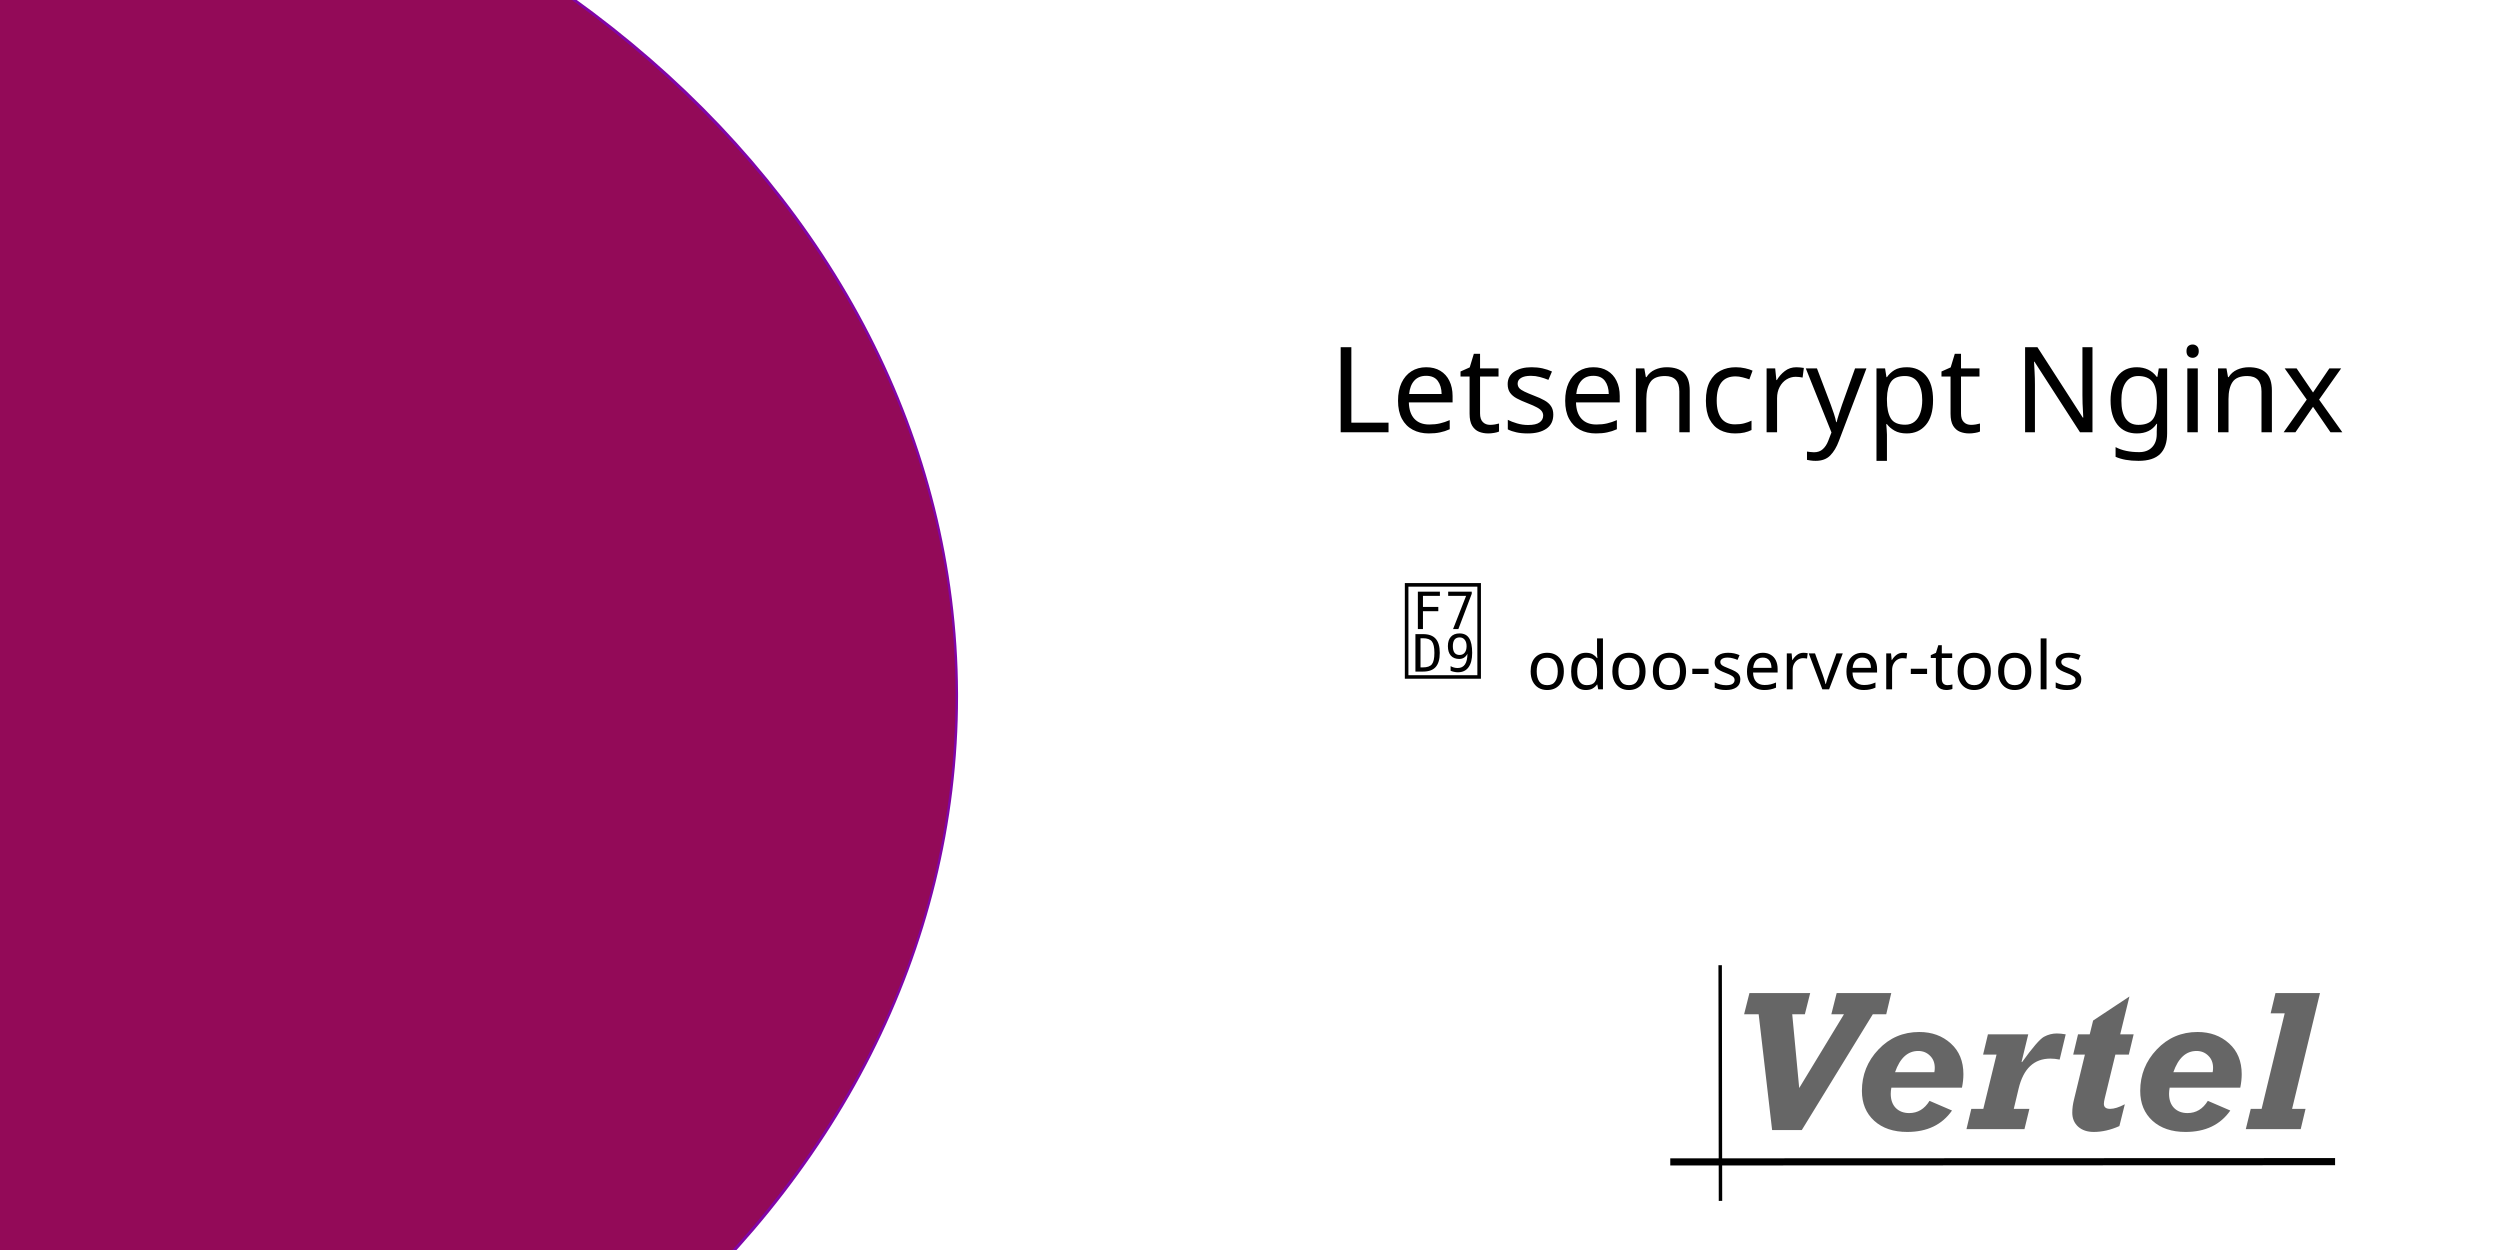
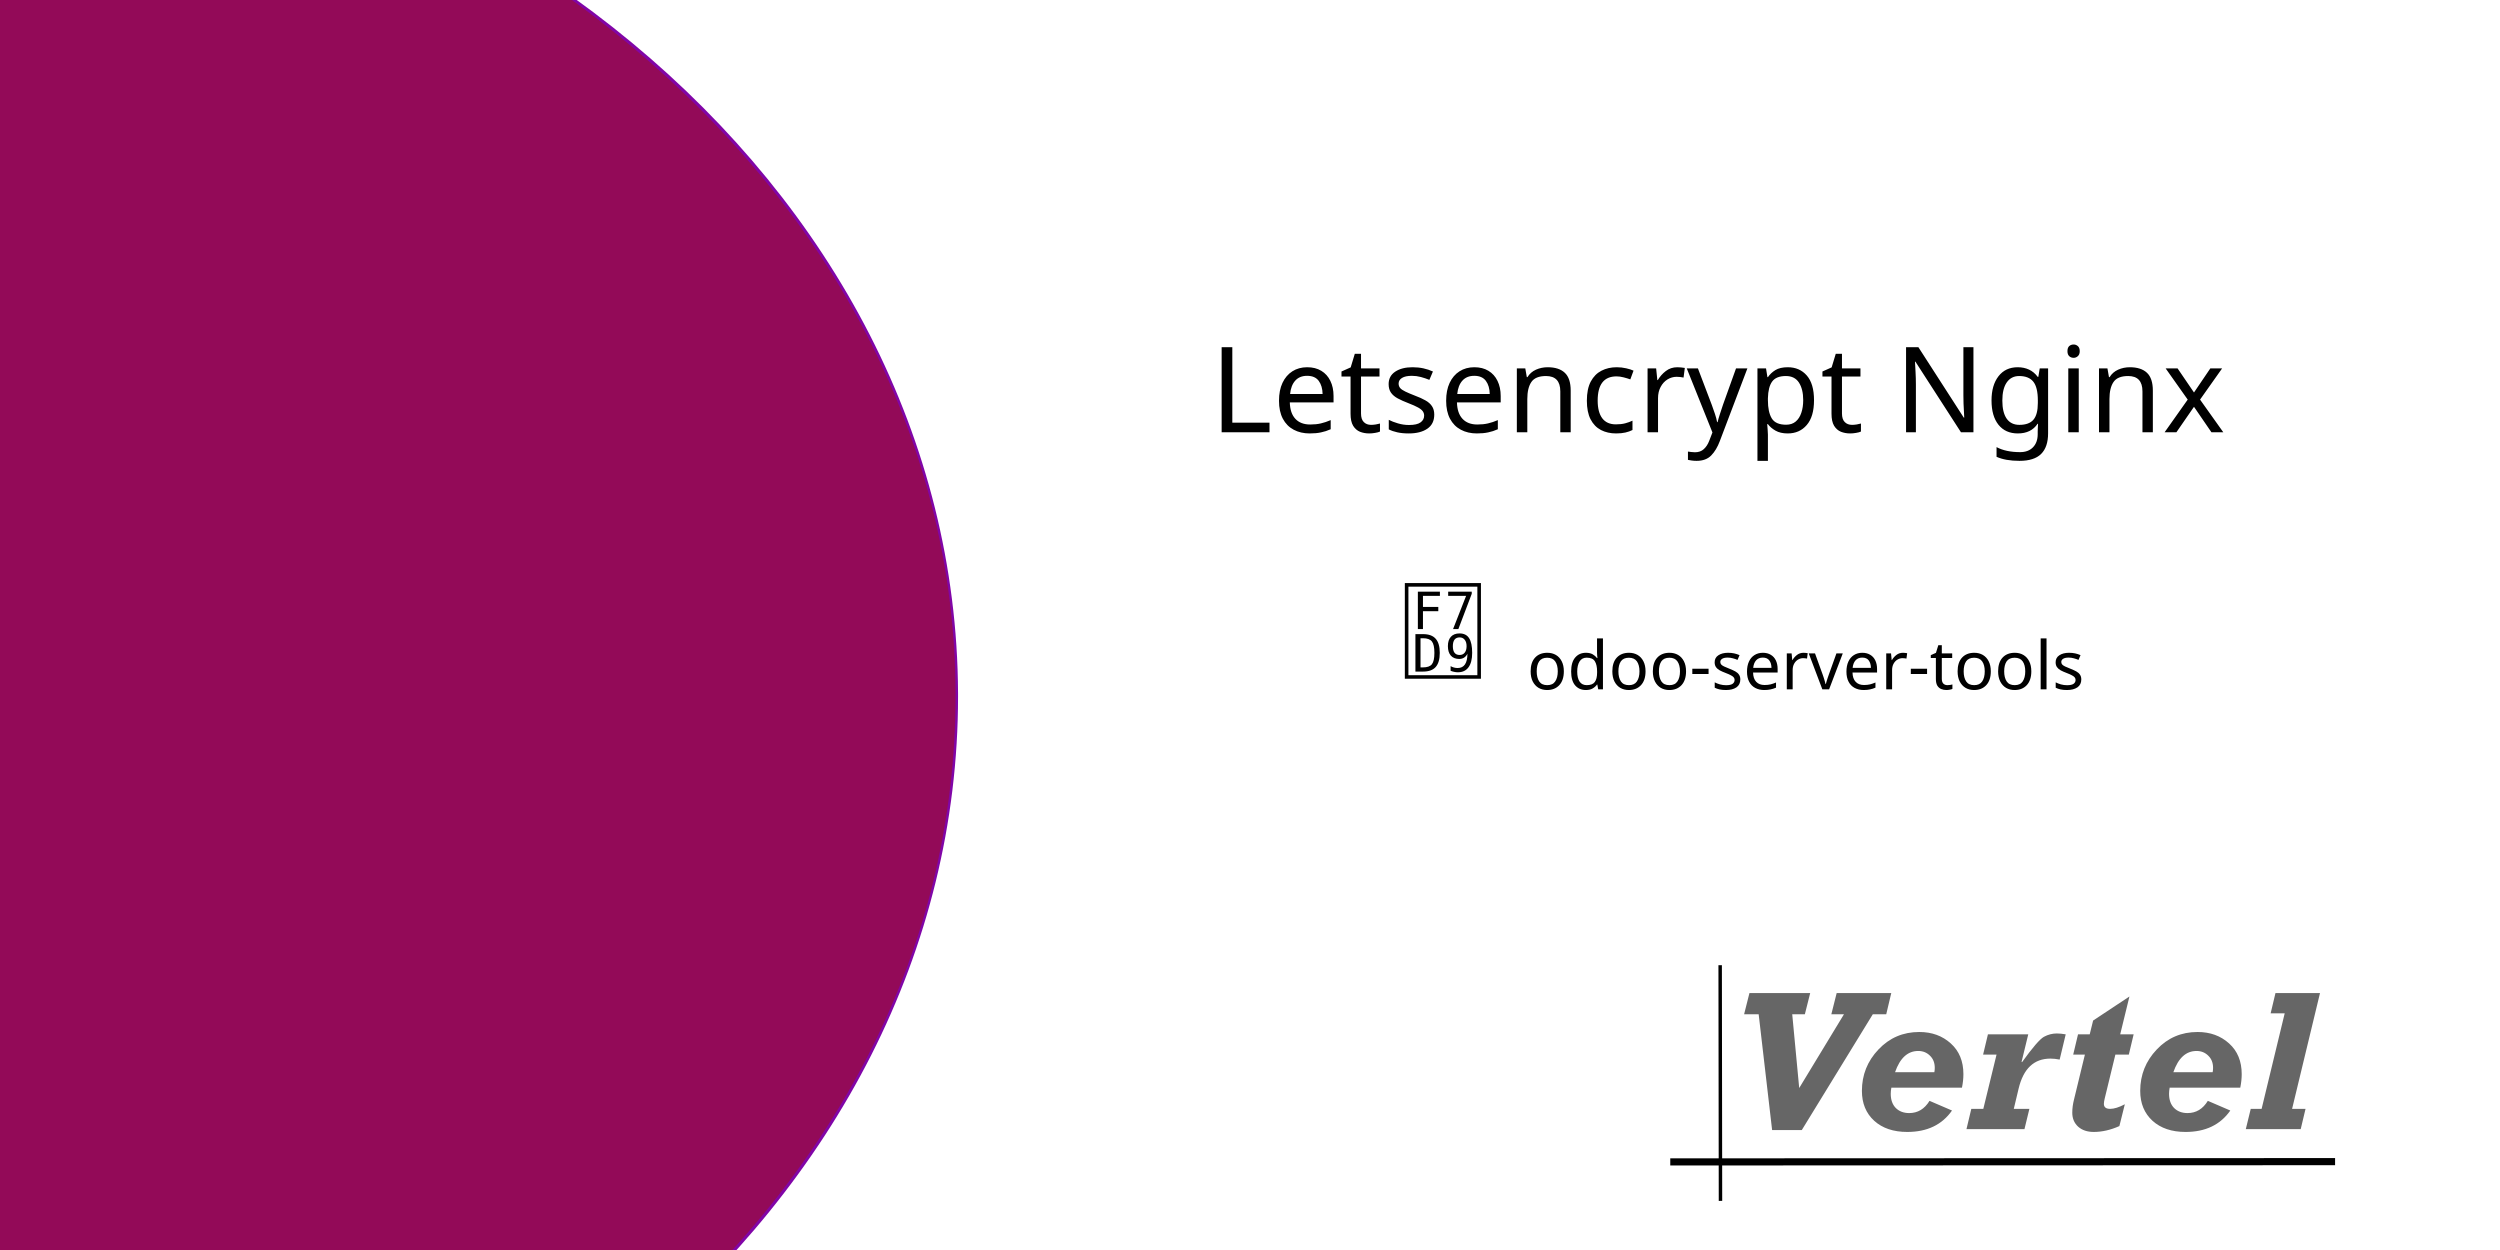
<svg xmlns="http://www.w3.org/2000/svg" xmlns:ns1="http://www.openswatchbook.org/uri/2009/osb" width="560px" height="280px" viewBox="0 0 560 280" version="1.1" id="SVGRoot">
  <defs id="defs1502">
    <linearGradient id="linearGradient4211" ns1:paint="solid">
      <stop style="stop-color:#930a57;stop-opacity:0.65;" offset="0" id="stop4209" />
    </linearGradient>
  </defs>
  <g id="layer1">
    <g id="g1954" transform="matrix(0.8140175,0,0,1.211041,87.96433,13.73955)" style="stroke-width:1.007">
      <rect y="-17.523" x="-133" height="241.115" width="717.429" id="rect1936" style="opacity:1;vector-effect:none;fill:#ffffff;fill-opacity:1;fill-rule:evenodd;stroke-width:1.007;stroke-linecap:butt;stroke-linejoin:miter;stroke-miterlimit:4;stroke-dasharray:none;stroke-dashoffset:0;stroke-opacity:1" />
    </g>
    <path style="opacity:1;fill:#8105a7;fill-opacity:1;fill-rule:nonzero;stroke:none;stroke-width:1.543;stroke-linejoin:miter;stroke-miterlimit:4;stroke-dasharray:none;stroke-dashoffset:2.498;stroke-opacity:1;paint-order:fill markers stroke" id="path1226" d="M 214.603,156 A 247.603,206.465 0 0 1 -32.791,362.465 247.603,206.465 0 0 1 -280.603,156.348 247.603,206.465 0 0 1 -33.626,-50.464 247.603,206.465 0 0 1 214.602,155.304" />
    <path style="opacity:1;fill:#930a58;fill-opacity:1;stroke:#4b1f50;stroke-opacity:1;stroke-width:0;stroke-miterlimit:4;stroke-dasharray:none" d="m -51.3,361.519 c -98.937,-6.343 -183.741,-61.307 -215.89,-139.926 -5.442,-13.309 -8.941,-26.314 -11.188,-41.589 -2.27,-15.43 -1.508,-43.958 1.557,-58.304 12.904,-60.404 55.915,-112.333 118.4,-142.947 25.918,-12.698 53.105,-21.153 82.215,-25.568 19.953,-3.026 52.933,-3.726 73.407,-1.558 61.621,6.525 115.552,30.504 156.207,69.451 C 202.876,68.471 223.453,130.962 210.051,193.108 198.085,248.6 157.667,298.661 99.805,329.66 56.02,353.118 0.439,364.836 -51.3,361.519 Z" id="path2210" />
    <g id="g1224" transform="matrix(0.5980845,0,0,0.5980845,373.3415,215.8158)">
      <path d="m 216.891,62.041 1.845,-7.582 h 4.074 l 8.648,-35.786 h -5.265 l 1.806,-7.582 h 16.68 l -10.454,43.368 h 5.035 l -1.806,7.582 h -20.562 m -14.22,-10.586 8.417,3.626 c -3.741,5.348 -9.327,8.022 -16.757,8.022 -5.176,-2.4e-5 -9.301,-1.392 -12.376,-4.176 -3.075,-2.808 -4.612,-6.544 -4.612,-11.208 0,-5.983 2.063,-11.147 6.188,-15.494 4.125,-4.371 9.224,-6.557 15.297,-6.557 4.715,2.4e-5 8.648,1.429 11.799,4.286 3.152,2.833 4.727,6.666 4.727,11.501 -6e-5,1.612 -0.179,3.297 -0.538,5.055 h -26.442 c -0.154,0.806 -0.231,1.575 -0.231,2.308 -3e-5,2.247 0.628,4.017 1.883,5.311 1.281,1.27 2.959,1.905 5.035,1.905 3.203,0 5.739,-1.526 7.61,-4.579 M 189.756,40.723 h 14.72 c 0.102,-0.537 0.154,-1.074 0.154,-1.612 -2e-5,-1.905 -0.602,-3.431 -1.806,-4.579 -1.179,-1.172 -2.639,-1.758 -4.381,-1.758 -3.946,2.4e-5 -6.841,2.649 -8.686,7.948 m -18.179,12.014 -2.037,8.168 c -3.28,1.465 -6.483,2.198 -9.608,2.198 -2.409,-2.4e-5 -4.356,-0.659 -5.842,-1.978 -1.461,-1.343 -2.191,-3.089 -2.191,-5.238 0,-1.587 0.218,-3.236 0.653,-4.945 l 4.074,-16.813 h -4.381 l 1.806,-7.582 h 4.381 l 1.268,-5.165 13.606,-9.011 -3.459,14.175 h 5.035 l -1.806,7.582 h -5.035 l -3.997,16.446 c -0.205,0.83 -0.307,1.502 -0.307,2.015 -3e-5,1.245 0.781,1.868 2.344,1.868 1.486,0 3.318,-0.574 5.496,-1.722 m -59.303,9.304 1.806,-7.582 h 4.497 l 4.958,-20.329 h -5.035 l 1.806,-7.582 h 15.104 l -2.498,10.293 0.154,0.147 c 3.971,-5.519 6.713,-8.693 8.225,-9.523 1.537,-0.83 3.139,-1.245 4.804,-1.245 0.974,4.8e-5 2.088,0.11 3.344,0.33 l -2.268,9.45 c -1.23,-0.244 -2.383,-0.366 -3.459,-0.366 -6.149,2.4e-5 -10.121,3.748 -11.914,11.245 l -1.806,7.582 h 5.842 l -1.845,7.582 h -21.715 m -13.836,-10.586 8.417,3.626 c -3.741,5.348 -9.327,8.022 -16.757,8.022 -5.176,-2.4e-5 -9.301,-1.392 -12.376,-4.176 -3.075,-2.808 -4.612,-6.544 -4.612,-11.208 -8e-6,-5.983 2.063,-11.147 6.188,-15.494 4.125,-4.371 9.224,-6.557 15.297,-6.557 4.715,2.4e-5 8.648,1.429 11.799,4.286 3.152,2.833 4.727,6.666 4.727,11.501 -5e-5,1.612 -0.179,3.297 -0.538,5.055 H 84.14 c -0.154,0.806 -0.231,1.575 -0.231,2.308 -1.2e-5,2.247 0.628,4.017 1.883,5.311 1.281,1.27 2.959,1.905 5.035,1.905 3.203,0 5.739,-1.526 7.61,-4.579 M 85.524,40.723 h 14.72 c 0.102,-0.537 0.154,-1.074 0.154,-1.612 -4e-5,-1.905 -0.602,-3.431 -1.806,-4.579 -1.179,-1.172 -2.639,-1.758 -4.381,-1.758 -3.946,2.4e-5 -6.841,2.649 -8.686,7.948 M 39.48,62.407 34.445,19.039 h -5.458 l 1.999,-7.948 h 22.753 l -1.999,7.948 H 47.013 l 2.614,27.618 16.757,-27.618 h -4.727 l 1.999,-7.948 H 84.102 l -1.883,7.948 H 77.184 L 50.588,62.407 H 39.48" style="font-style:italic;font-variant:normal;font-weight:bold;font-stretch:normal;font-size:32px;font-family:Rockwell;writing-mode:lr-tb;text-anchor:start;fill:#666666;fill-opacity:1;stroke:none;stroke-width:3pt;stroke-linecap:butt;stroke-linejoin:miter;stroke-opacity:1" id="text1583" />
      <path d="m 20.023,0.646 0.118,88.281" style="fill:#000000;fill-opacity:0.738;fill-rule:evenodd;stroke:#000000;stroke-width:1.293;stroke-linecap:butt;stroke-linejoin:round;stroke-miterlimit:4;stroke-opacity:1" id="path1586" />
      <path d="M 1.335,74.326 250.328,74.222" style="fill:#000000;fill-opacity:0.738;fill-rule:evenodd;stroke:#000000;stroke-width:2.67;stroke-linecap:butt;stroke-linejoin:round;stroke-miterlimit:4;stroke-opacity:1" id="path1587" />
    </g>
-     <text xml:space="preserve" style="font-style:normal;font-variant:normal;font-weight:normal;font-stretch:normal;font-size:15px;line-height:125%;font-family:Ubuntu;-inkscape-font-specification:'Ubuntu, Normal';text-align:start;letter-spacing:0px;word-spacing:0px;writing-mode:lr-tb;text-anchor:start;fill:#000000;fill-opacity:1;stroke:none;stroke-width:1px;stroke-linecap:butt;stroke-linejoin:miter;stroke-opacity:1" x="297.72" y="96.823" id="text2035">
-       <tspan x="297.72" y="96.823" style="font-style:normal;font-variant:normal;font-weight:normal;font-stretch:normal;font-size:26.667px;font-family:Ubuntu;-inkscape-font-specification:'Ubuntu, Normal';font-variant-ligatures:normal;font-variant-caps:normal;font-variant-numeric:normal;font-feature-settings:normal;text-align:start;writing-mode:lr-tb;text-anchor:start;stroke-width:1px" id="tspan835">Letsencrypt Nginx</tspan>
+     <text xml:space="preserve" style="font-style:normal;font-variant:normal;font-weight:normal;font-stretch:normal;font-size:15px;line-height:125%;font-family:Ubuntu;-inkscape-font-specification:'Ubuntu, Normal';text-align:start;letter-spacing:0px;word-spacing:0px;writing-mode:lr-tb;text-anchor:end;fill:#000000;fill-opacity:1;stroke:none;stroke-width:1px;stroke-linecap:butt;stroke-linejoin:miter;stroke-opacity:1" x="518.0" y="96.823" id="text2035">
+       <tspan x="518.0" y="96.823" style="font-style:normal;font-variant:normal;font-weight:normal;font-stretch:normal;font-size:26.667px;font-family:Ubuntu;-inkscape-font-specification:'Ubuntu, Normal';font-variant-ligatures:normal;font-variant-caps:normal;font-variant-numeric:normal;font-feature-settings:normal;text-align:start;writing-mode:lr-tb;text-anchor:end;stroke-width:1px" id="tspan835">Letsencrypt Nginx</tspan>
    </text>
    <flowRoot xml:space="preserve" id="flowRoot892" style="font-style:normal;font-variant:normal;font-weight:500;font-stretch:normal;font-size:53.333px;line-height:1.25;font-family:'Futura PT';-inkscape-font-specification:'Futura PT, Medium';font-variant-ligatures:normal;font-variant-caps:normal;font-variant-numeric:normal;font-feature-settings:normal;text-align:start;letter-spacing:0px;word-spacing:0px;writing-mode:lr-tb;text-anchor:start;fill:#000000;fill-opacity:1;stroke:none">
      <flowRegion id="flowRegion894">
        <rect id="rect896" width="165" height="57" x="276" y="-57" />
      </flowRegion>
      <flowPara id="flowPara898"></flowPara>
    </flowRoot>
    <text xml:space="preserve" style="font-style:normal;font-variant:normal;font-weight:normal;font-stretch:normal;font-size:15px;line-height:125%;font-family:Ubuntu;-inkscape-font-specification:'Ubuntu, Normal';text-align:start;letter-spacing:0px;word-spacing:0px;writing-mode:lr-tb;text-anchor:start;fill:#000000;fill-opacity:1;stroke:none;stroke-width:1px;stroke-linecap:butt;stroke-linejoin:miter;stroke-opacity:1" x="342.035" y="154.41" id="text2039">
      <tspan x="342.035" y="154.41" style="stroke-width:1px" id="tspan2041">odoo-server-tools</tspan>
    </text>
    <text xml:space="preserve" style="font-style:normal;font-variant:normal;font-weight:500;font-stretch:normal;font-size:29.156px;line-height:1.25;font-family:'Futura PT';-inkscape-font-specification:'Futura PT, Medium';font-variant-ligatures:normal;font-variant-caps:normal;font-variant-numeric:normal;font-feature-settings:normal;text-align:start;letter-spacing:0px;word-spacing:0px;writing-mode:lr-tb;text-anchor:start;fill:#000000;fill-opacity:1;stroke:none;stroke-width:1" x="404" y="-61.333" id="text834">
      <tspan id="tspan832" x="404" y="-61.333" style="stroke-width:1"></tspan>
    </text>
    <text xml:space="preserve" style="font-style:normal;font-variant:normal;font-weight:500;font-stretch:normal;font-size:25.338px;line-height:1.25;font-family:'Futura PT';-inkscape-font-specification:'Futura PT, Medium';font-variant-ligatures:normal;font-variant-caps:normal;font-variant-numeric:normal;font-feature-settings:normal;text-align:start;letter-spacing:0px;word-spacing:0px;writing-mode:lr-tb;text-anchor:start;fill:#000000;fill-opacity:1;stroke:none;stroke-width:1" x="313.883" y="150.433" id="text843">
      <tspan id="tspan841" x="313.883" y="150.433" style="stroke-width:1"></tspan>
    </text>
  </g>
</svg>
